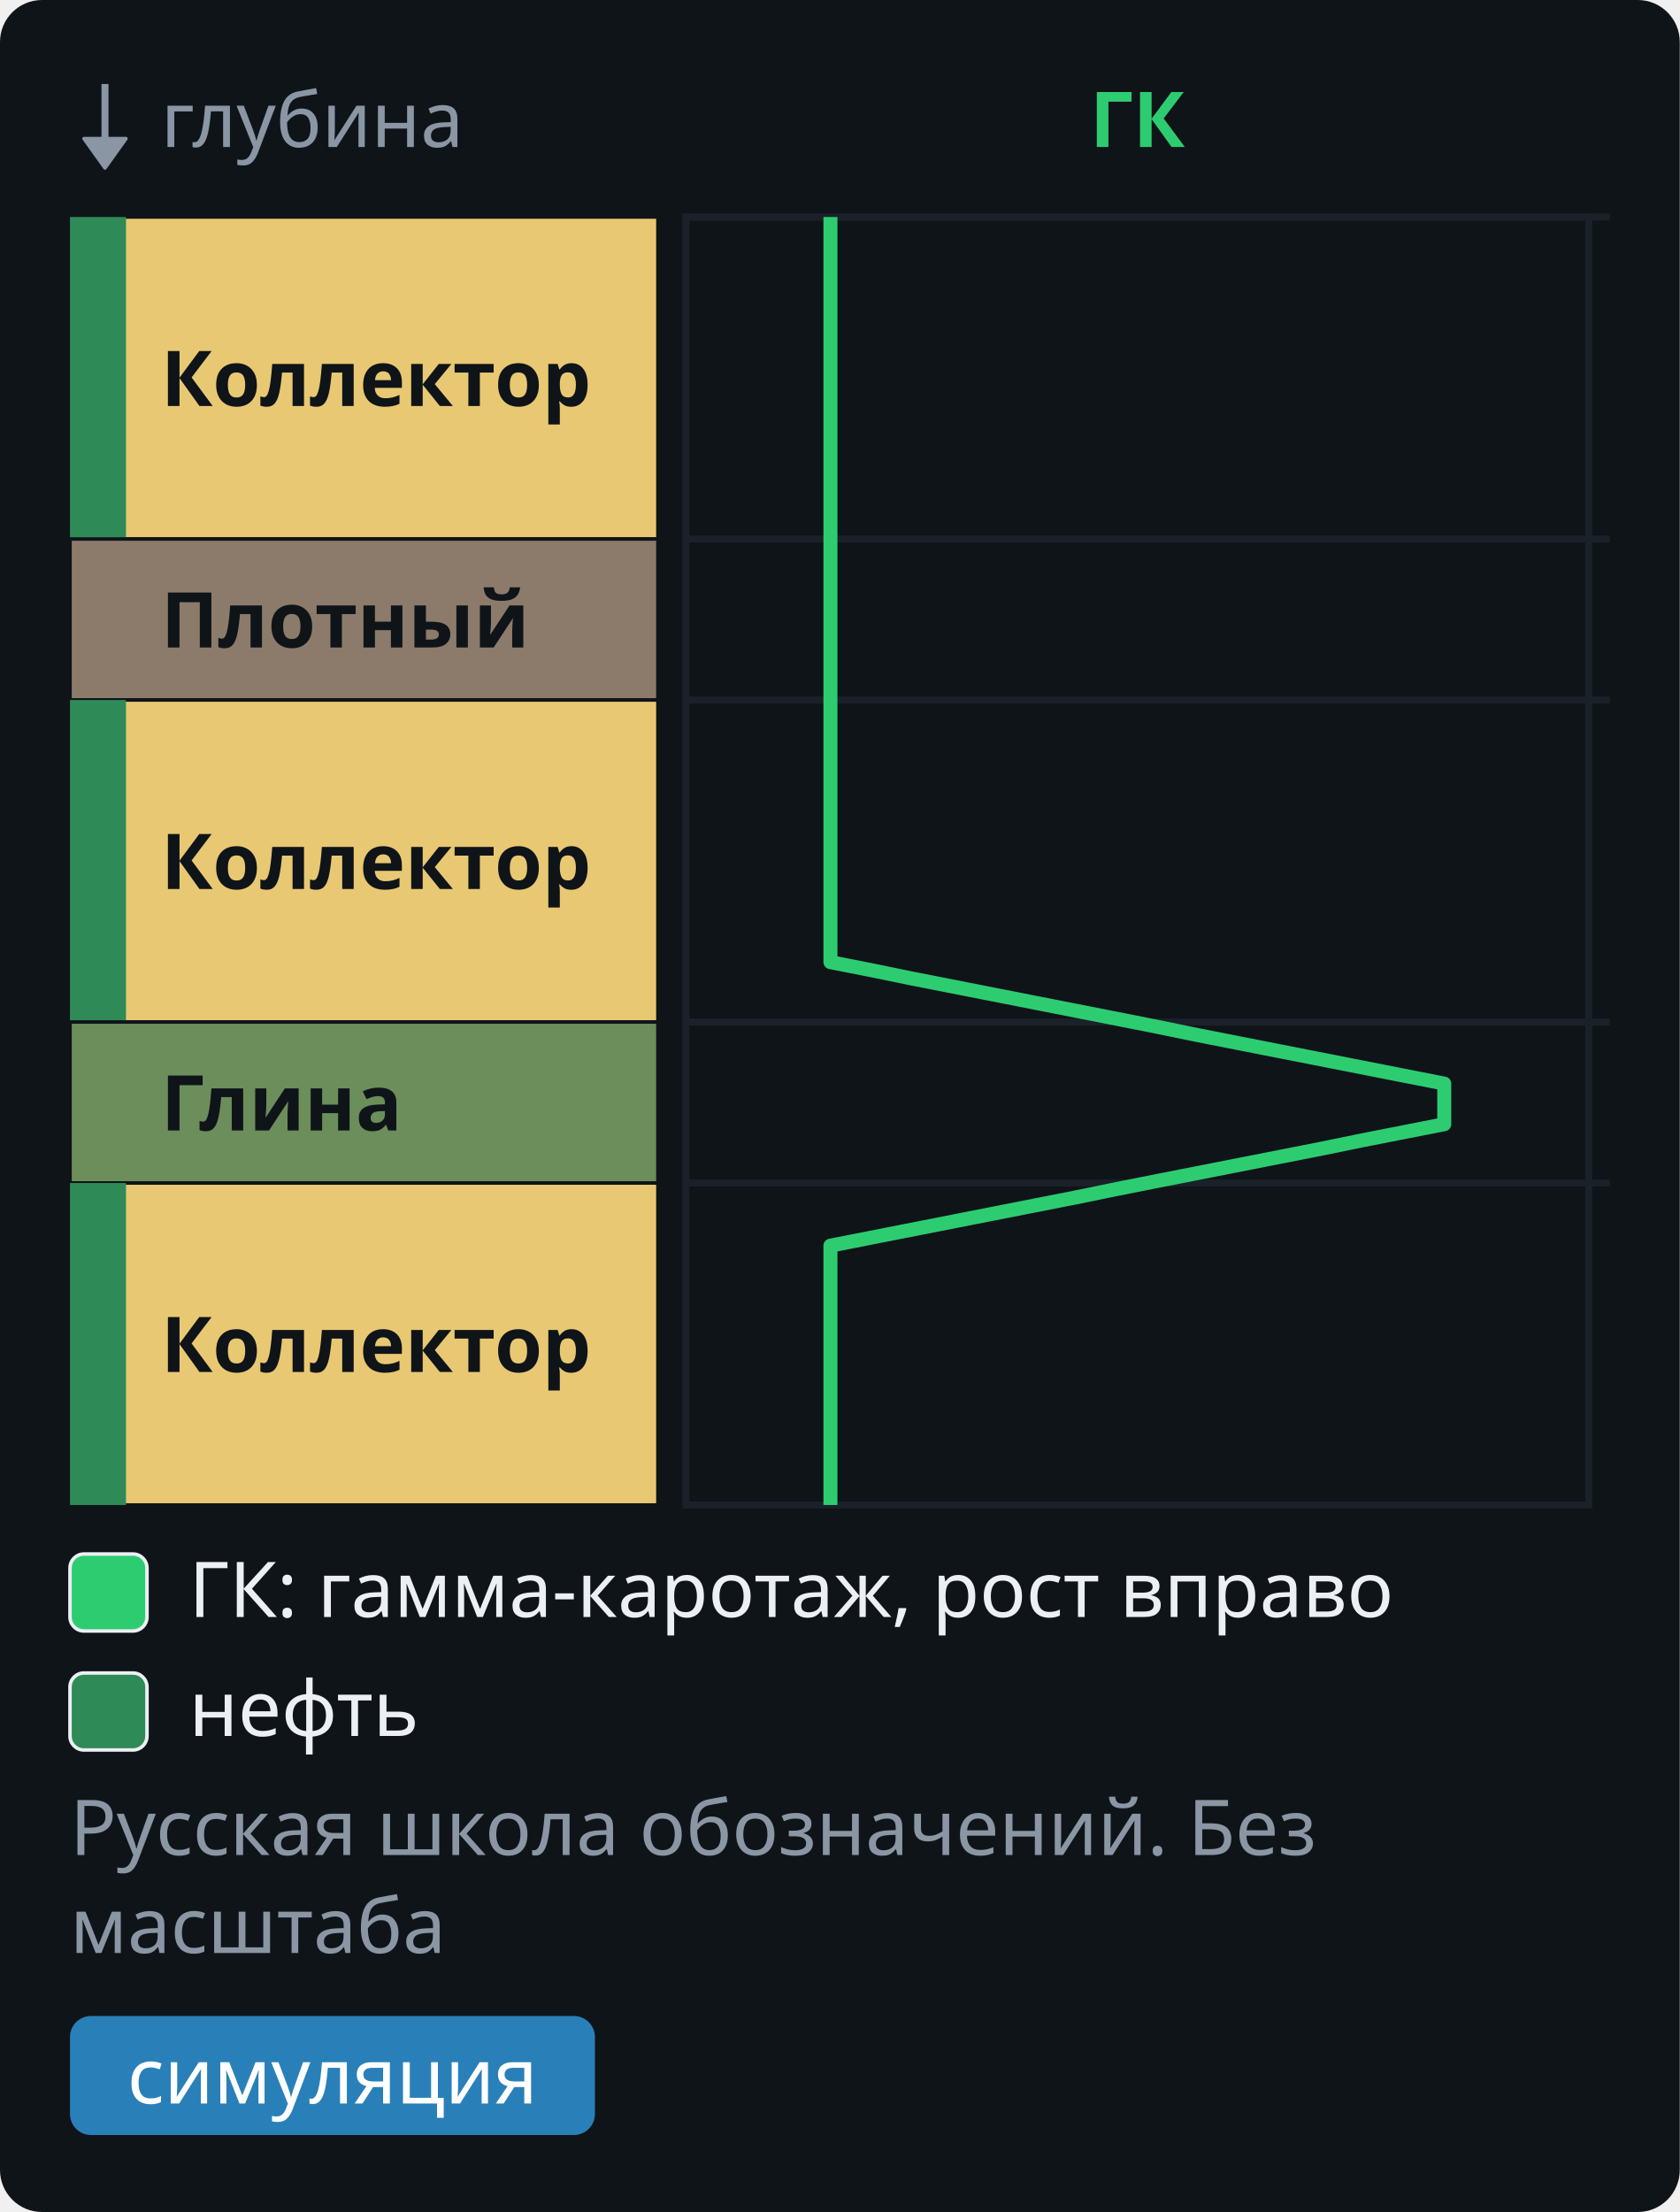
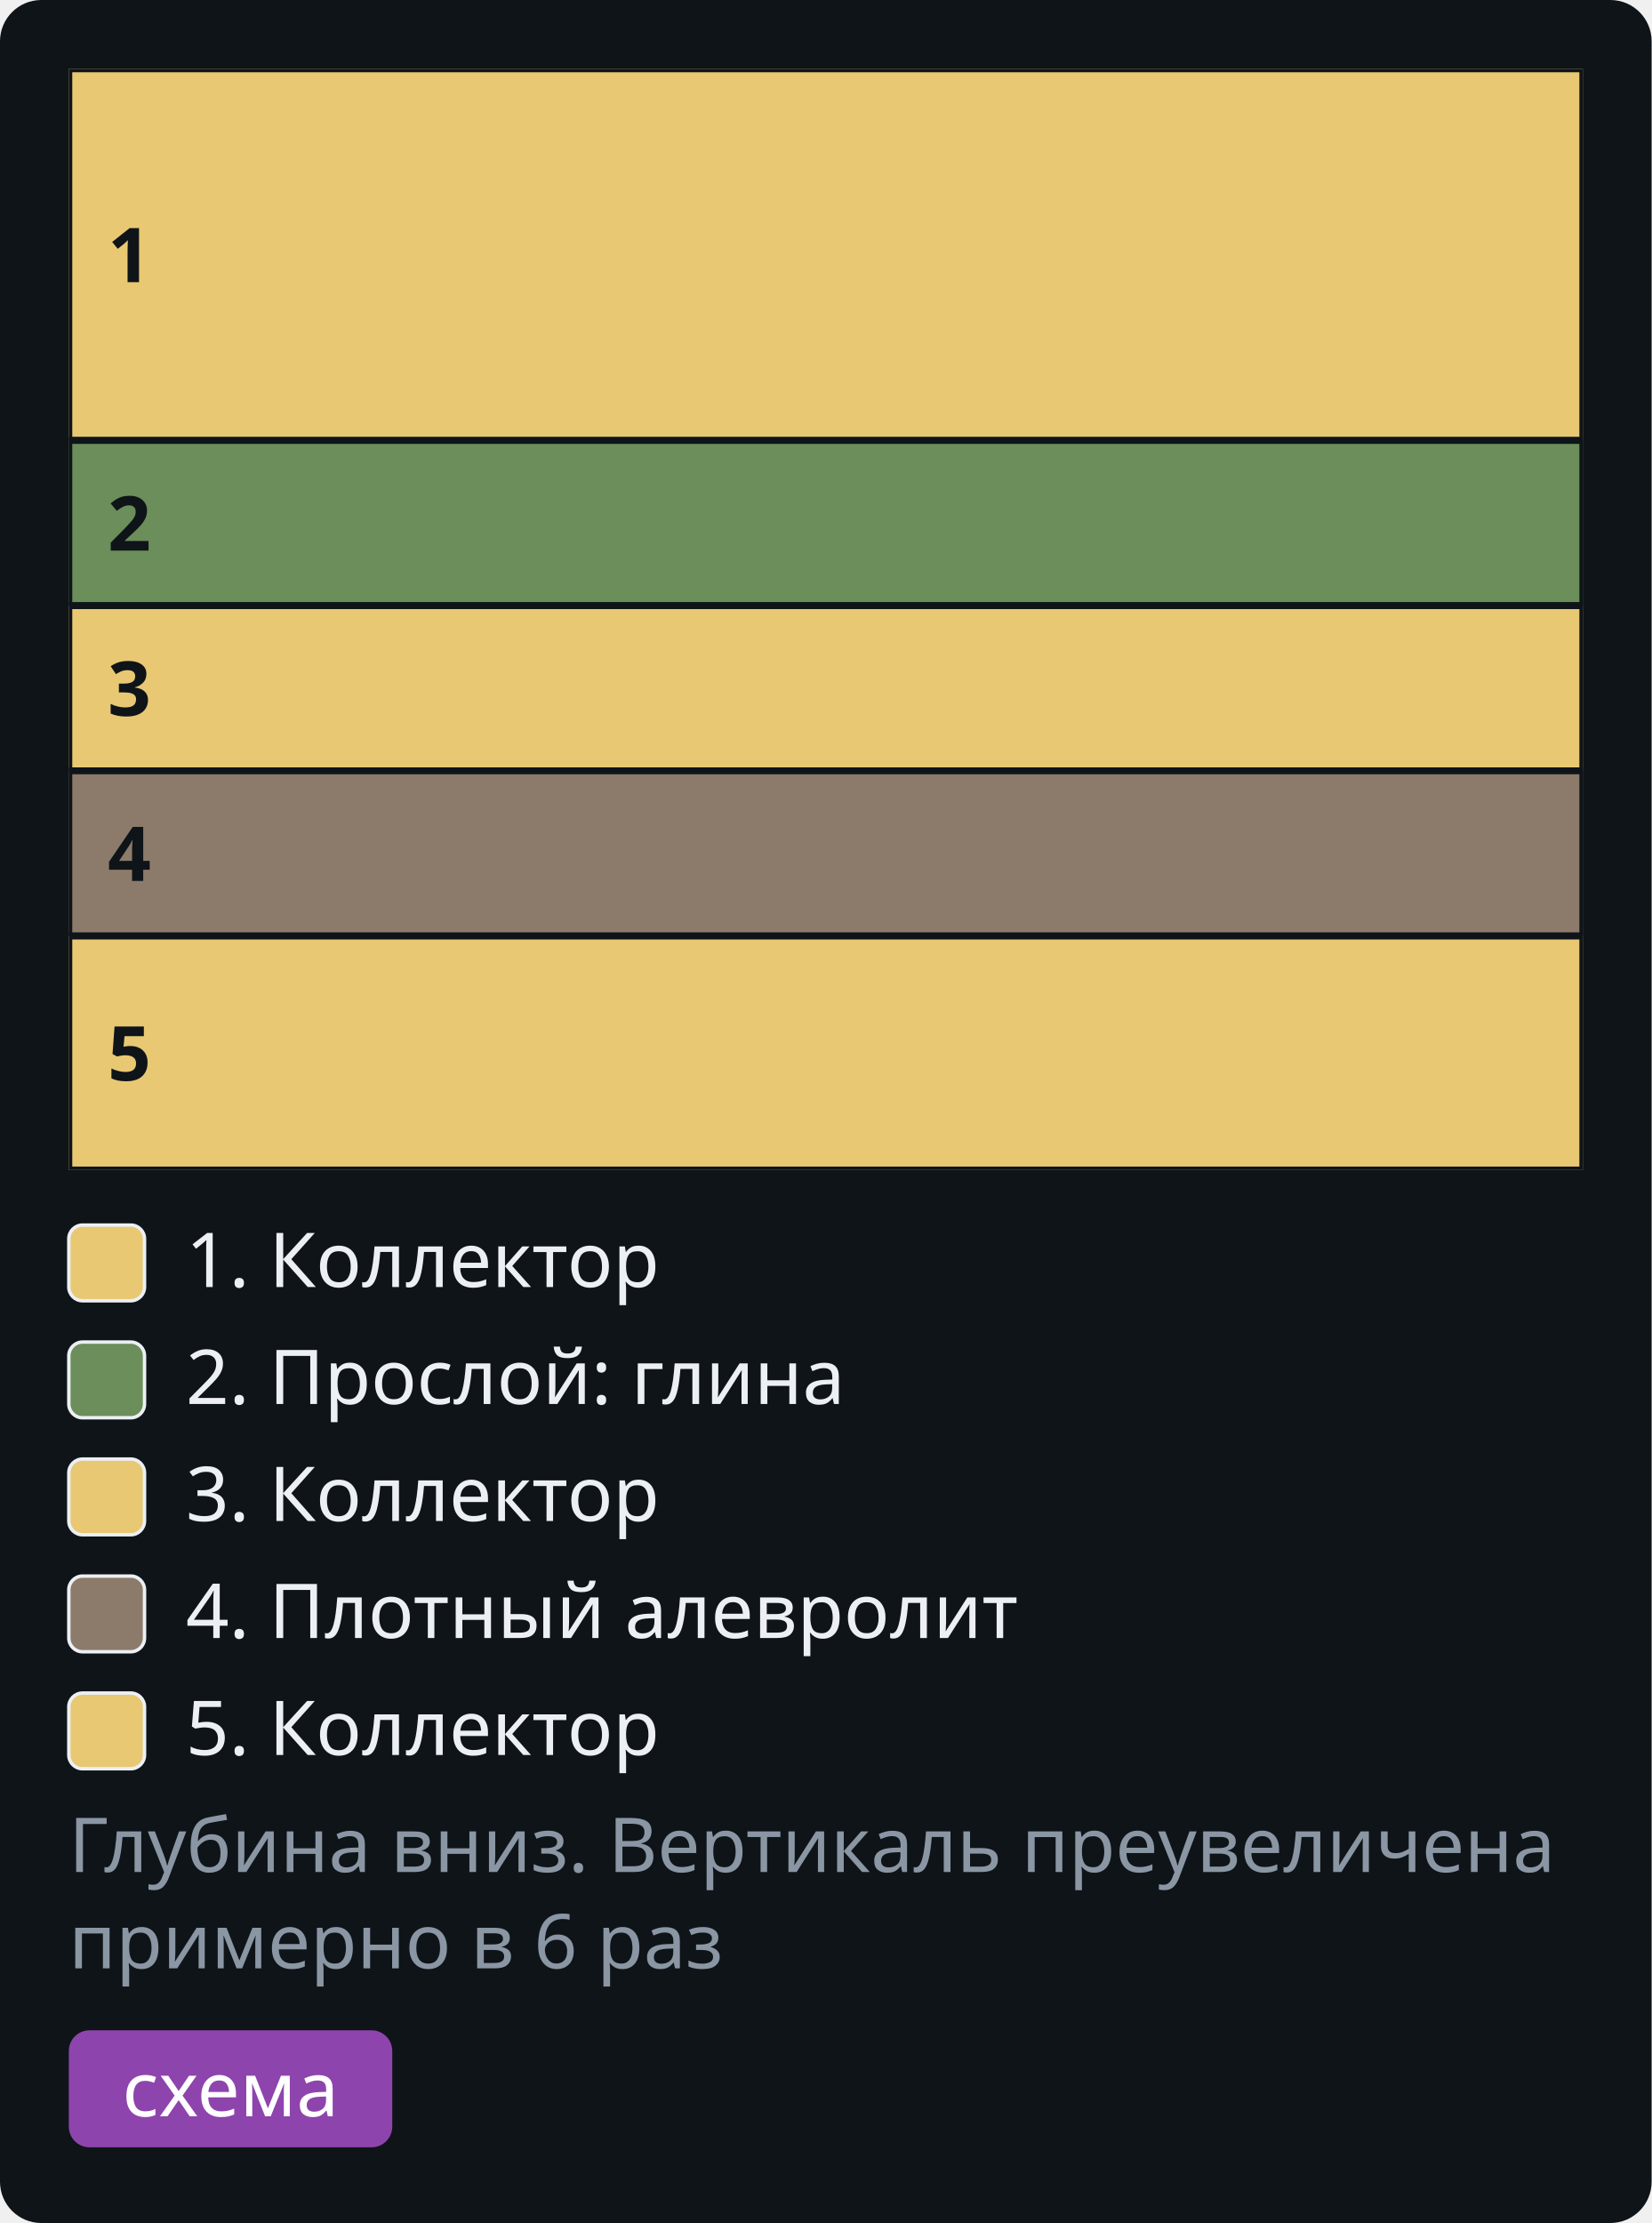
- <svg xmlns="http://www.w3.org/2000/svg" viewBox="0 0 480 632" width="480" height="632" font-family="Segoe UI, sans-serif" role="img">
-   <rect x="0.0" y="0.0" width="480.0" height="632.0" rx="12" fill="#0F1419" stroke="none" />
-   <text x="46.0" y="42.0" fill="#8A96A3" font-size="22" font-weight="400" text-anchor="start">глубина</text>
-   <line x1="30.0" y1="24.0" x2="30.0" y2="39.6" stroke="#8A96A3" stroke-width="2" />
-   <path d="M30.0,48.0 L24.0,39.6 L36.0,39.6 Z" fill="#8A96A3" stroke="#8A96A3" stroke-width="1" stroke-linejoin="round" />
-   <rect x="20.0" y="62.0" width="168.0" height="92.0" rx="0" fill="#E8C872" stroke="#0F1419" />
-   <rect x="20.0" y="62.0" width="16.0" height="92.0" rx="0" fill="#2E8B57" stroke="none" />
-   <text x="46.0" y="116.0" fill="#0F1419" font-size="22" font-weight="600" text-anchor="start">Коллектор</text>
-   <line x1="196.0" y1="62.0" x2="460.0" y2="62.0" stroke="#1A2129" stroke-width="2" />
-   <rect x="20.0" y="154.0" width="168.0" height="46.0" rx="0" fill="#8C7B6B" stroke="#0F1419" />
-   <text x="46.0" y="185.0" fill="#0F1419" font-size="22" font-weight="600" text-anchor="start">Плотный</text>
-   <line x1="196.0" y1="154.0" x2="460.0" y2="154.0" stroke="#1A2129" stroke-width="2" />
-   <rect x="20.0" y="200.0" width="168.0" height="92.0" rx="0" fill="#E8C872" stroke="#0F1419" />
-   <rect x="20.0" y="200.0" width="16.0" height="92.0" rx="0" fill="#2E8B57" stroke="none" />
-   <text x="46.0" y="254.0" fill="#0F1419" font-size="22" font-weight="600" text-anchor="start">Коллектор</text>
-   <line x1="196.0" y1="200.0" x2="460.0" y2="200.0" stroke="#1A2129" stroke-width="2" />
-   <rect x="20.0" y="292.0" width="168.0" height="46.0" rx="0" fill="#6B8E5A" stroke="#0F1419" />
-   <text x="46.0" y="323.0" fill="#0F1419" font-size="22" font-weight="600" text-anchor="start">Глина</text>
-   <line x1="196.0" y1="292.0" x2="460.0" y2="292.0" stroke="#1A2129" stroke-width="2" />
-   <rect x="20.0" y="338.0" width="168.0" height="92.0" rx="0" fill="#E8C872" stroke="#0F1419" />
-   <rect x="20.0" y="338.0" width="16.0" height="92.0" rx="0" fill="#2E8B57" stroke="none" />
-   <text x="46.0" y="392.0" fill="#0F1419" font-size="22" font-weight="600" text-anchor="start">Коллектор</text>
-   <line x1="196.0" y1="338.0" x2="460.0" y2="338.0" stroke="#1A2129" stroke-width="2" />
-   <rect x="196.0" y="62.0" width="258.0" height="368.0" rx="0" fill="none" stroke="#1A2129" stroke-width="2" />
-   <text x="325.0" y="42.0" fill="#2ECC71" font-size="22" font-weight="600" text-anchor="middle">ГК</text>
-   <path d="M237.3,62.0 L237.3,64.3 L237.3,66.6 L237.3,68.9 L237.3,71.3 L237.3,73.6 L237.3,75.9 L237.3,78.2 L237.3,80.5 L237.3,82.8 L237.3,85.1 L237.3,87.5 L237.3,89.8 L237.3,92.1 L237.3,94.4 L237.3,96.7 L237.3,99.0 L237.3,101.3 L237.3,103.7 L237.3,106.0 L237.3,108.3 L237.3,110.6 L237.3,112.9 L237.3,115.2 L237.3,117.5 L237.3,119.9 L237.3,122.2 L237.3,124.5 L237.3,126.8 L237.3,129.1 L237.3,131.4 L237.3,133.7 L237.3,136.1 L237.3,138.4 L237.3,140.7 L237.3,143.0 L237.3,145.3 L237.3,147.6 L237.3,149.9 L237.3,152.3 L237.3,154.6 L237.3,156.9 L237.3,159.2 L237.3,161.5 L237.3,163.8 L237.3,166.2 L237.3,168.5 L237.3,170.8 L237.3,173.1 L237.3,175.4 L237.3,177.7 L237.3,180.0 L237.3,182.4 L237.3,184.7 L237.3,187.0 L237.3,189.3 L237.3,191.6 L237.3,193.9 L237.3,196.2 L237.3,198.6 L237.3,200.9 L237.3,203.2 L237.3,205.5 L237.3,207.8 L237.3,210.1 L237.3,212.4 L237.3,214.8 L237.3,217.1 L237.3,219.4 L237.3,221.7 L237.3,224.0 L237.3,226.3 L237.3,228.6 L237.3,231.0 L237.3,233.3 L237.3,235.6 L237.3,237.9 L237.3,240.2 L237.3,242.5 L237.3,244.8 L237.3,247.2 L237.3,249.5 L237.3,251.8 L237.3,254.1 L237.3,256.4 L237.3,258.7 L237.3,261.0 L237.3,263.4 L237.3,265.7 L237.3,268.0 L237.3,270.3 L237.3,272.6 L237.3,274.9 L249.0,277.2 L260.7,279.6 L272.4,281.9 L284.1,284.2 L295.8,286.5 L307.5,288.8 L319.2,291.1 L330.8,293.4 L342.5,295.8 L354.2,298.1 L365.9,300.4 L377.6,302.7 L389.3,305.0 L401.0,307.3 L412.7,309.6 L412.7,312.0 L412.7,314.3 L412.7,316.6 L412.7,318.9 L412.7,321.2 L401.0,323.5 L389.3,325.8 L377.6,328.2 L365.9,330.5 L354.2,332.8 L342.5,335.1 L330.8,337.4 L319.2,339.7 L307.5,342.1 L295.8,344.4 L284.1,346.7 L272.4,349.0 L260.7,351.3 L249.0,353.6 L237.3,355.9 L237.3,358.3 L237.3,360.6 L237.3,362.9 L237.3,365.2 L237.3,367.5 L237.3,369.8 L237.3,372.1 L237.3,374.5 L237.3,376.8 L237.3,379.1 L237.3,381.4 L237.3,383.7 L237.3,386.0 L237.3,388.3 L237.3,390.7 L237.3,393.0 L237.3,395.3 L237.3,397.6 L237.3,399.9 L237.3,402.2 L237.3,404.5 L237.3,406.9 L237.3,409.2 L237.3,411.5 L237.3,413.8 L237.3,416.1 L237.3,418.4 L237.3,420.7 L237.3,423.1 L237.3,425.4 L237.3,427.7 L237.3,430.0" fill="none" stroke="#2ECC71" stroke-width="4" stroke-linejoin="round" />
-   <rect x="20.0" y="444.0" width="22.0" height="22.0" rx="4" fill="#2ECC71" stroke="#ECEFF4" />
-   <text x="54.0" y="462.0" fill="#ECEFF4" font-size="22" font-weight="400" text-anchor="start">ГК: гамма-каротаж, рост вправо</text>
-   <rect x="20.0" y="478.0" width="22.0" height="22.0" rx="4" fill="#2E8B57" stroke="#ECEFF4" />
-   <text x="54.0" y="496.0" fill="#ECEFF4" font-size="22" font-weight="400" text-anchor="start">нефть</text>
-   <text x="20.0" y="530.0" fill="#8A96A3" font-size="22" font-weight="400" text-anchor="start">Русская школа обозначений. Без</text>
-   <text x="20.0" y="558.0" fill="#8A96A3" font-size="22" font-weight="400" text-anchor="start">масштаба</text>
-   <rect x="20.0" y="576.0" width="150.0" height="34.0" rx="6" fill="#2980B9" stroke="none" />
-   <text x="95.0" y="601.0" fill="#FFFFFF" font-size="22" font-weight="400" text-anchor="middle">симуляция</text>
+ <svg xmlns="http://www.w3.org/2000/svg" viewBox="0 0 480 646" width="480" height="646" font-family="Segoe UI, sans-serif" role="img">
+   <rect x="0.0" y="0.0" width="480.0" height="646.0" rx="12" fill="#0F1419" stroke="none" />
+   <defs>
+     <clipPath id="frame">
+       <rect x="20" y="20" width="440" height="320" />
+     </clipPath>
+     <clipPath id="layer0">
+       <path d="M20.0,20.0 L25.5,20.0 L31.0,20.0 L36.5,20.0 L42.0,20.0 L47.5,20.0 L53.0,20.0 L58.5,20.0 L64.0,20.0 L69.5,20.0 L75.0,20.0 L80.5,20.0 L86.0,20.0 L91.5,20.0 L97.0,20.0 L102.5,20.0 L108.0,20.0 L113.5,20.0 L119.0,20.0 L124.5,20.0 L130.0,20.0 L135.5,20.0 L141.0,20.0 L146.5,20.0 L152.0,20.0 L157.5,20.0 L163.0,20.0 L168.5,20.0 L174.0,20.0 L179.5,20.0 L185.0,20.0 L190.5,20.0 L196.0,20.0 L201.5,20.0 L207.0,20.0 L212.5,20.0 L218.0,20.0 L223.5,20.0 L229.0,20.0 L234.5,20.0 L240.0,20.0 L245.5,20.0 L251.0,20.0 L256.5,20.0 L262.0,20.0 L267.5,20.0 L273.0,20.0 L278.5,20.0 L284.0,20.0 L289.5,20.0 L295.0,20.0 L300.5,20.0 L306.0,20.0 L311.5,20.0 L317.0,20.0 L322.5,20.0 L328.0,20.0 L333.5,20.0 L339.0,20.0 L344.5,20.0 L350.0,20.0 L355.5,20.0 L361.0,20.0 L366.5,20.0 L372.0,20.0 L377.5,20.0 L383.0,20.0 L388.5,20.0 L394.0,20.0 L399.5,20.0 L405.0,20.0 L410.5,20.0 L416.0,20.0 L421.5,20.0 L427.0,20.0 L432.5,20.0 L438.0,20.0 L443.5,20.0 L449.0,20.0 L454.5,20.0 L460.0,20.0 L460.0,128.0 L454.5,128.0 L449.0,128.0 L443.5,128.0 L438.0,128.0 L432.5,128.0 L427.0,128.0 L421.5,128.0 L416.0,128.0 L410.5,128.0 L405.0,128.0 L399.5,128.0 L394.0,128.0 L388.5,128.0 L383.0,128.0 L377.5,128.0 L372.0,128.0 L366.5,128.0 L361.0,128.0 L355.5,128.0 L350.0,128.0 L344.5,128.0 L339.0,128.0 L333.5,128.0 L328.0,128.0 L322.5,128.0 L317.0,128.0 L311.5,128.0 L306.0,128.0 L300.5,128.0 L295.0,128.0 L289.5,128.0 L284.0,128.0 L278.5,128.0 L273.0,128.0 L267.5,128.0 L262.0,128.0 L256.5,128.0 L251.0,128.0 L245.5,128.0 L240.0,128.0 L234.5,128.0 L229.0,128.0 L223.5,128.0 L218.0,128.0 L212.5,128.0 L207.0,128.0 L201.5,128.0 L196.0,128.0 L190.5,128.0 L185.0,128.0 L179.5,128.0 L174.0,128.0 L168.5,128.0 L163.0,128.0 L157.5,128.0 L152.0,128.0 L146.5,128.0 L141.0,128.0 L135.5,128.0 L130.0,128.0 L124.5,128.0 L119.0,128.0 L113.5,128.0 L108.0,128.0 L102.5,128.0 L97.0,128.0 L91.5,128.0 L86.0,128.0 L80.5,128.0 L75.0,128.0 L69.5,128.0 L64.0,128.0 L58.5,128.0 L53.0,128.0 L47.5,128.0 L42.0,128.0 L36.5,128.0 L31.0,128.0 L25.5,128.0 L20.0,128.0 Z" fill="none" stroke="none" stroke-width="0" stroke-linejoin="round" />
+     </clipPath>
+     <clipPath id="layer1">
+       <path d="M20.0,128.0 L25.5,128.0 L31.0,128.0 L36.5,128.0 L42.0,128.0 L47.5,128.0 L53.0,128.0 L58.5,128.0 L64.0,128.0 L69.5,128.0 L75.0,128.0 L80.5,128.0 L86.0,128.0 L91.5,128.0 L97.0,128.0 L102.5,128.0 L108.0,128.0 L113.5,128.0 L119.0,128.0 L124.5,128.0 L130.0,128.0 L135.5,128.0 L141.0,128.0 L146.5,128.0 L152.0,128.0 L157.5,128.0 L163.0,128.0 L168.5,128.0 L174.0,128.0 L179.5,128.0 L185.0,128.0 L190.5,128.0 L196.0,128.0 L201.5,128.0 L207.0,128.0 L212.5,128.0 L218.0,128.0 L223.5,128.0 L229.0,128.0 L234.5,128.0 L240.0,128.0 L245.5,128.0 L251.0,128.0 L256.5,128.0 L262.0,128.0 L267.5,128.0 L273.0,128.0 L278.5,128.0 L284.0,128.0 L289.5,128.0 L295.0,128.0 L300.5,128.0 L306.0,128.0 L311.5,128.0 L317.0,128.0 L322.5,128.0 L328.0,128.0 L333.5,128.0 L339.0,128.0 L344.5,128.0 L350.0,128.0 L355.5,128.0 L361.0,128.0 L366.5,128.0 L372.0,128.0 L377.5,128.0 L383.0,128.0 L388.5,128.0 L394.0,128.0 L399.5,128.0 L405.0,128.0 L410.5,128.0 L416.0,128.0 L421.5,128.0 L427.0,128.0 L432.5,128.0 L438.0,128.0 L443.5,128.0 L449.0,128.0 L454.5,128.0 L460.0,128.0 L460.0,176.0 L454.5,176.0 L449.0,176.0 L443.5,176.0 L438.0,176.0 L432.5,176.0 L427.0,176.0 L421.5,176.0 L416.0,176.0 L410.5,176.0 L405.0,176.0 L399.5,176.0 L394.0,176.0 L388.5,176.0 L383.0,176.0 L377.5,176.0 L372.0,176.0 L366.5,176.0 L361.0,176.0 L355.5,176.0 L350.0,176.0 L344.5,176.0 L339.0,176.0 L333.5,176.0 L328.0,176.0 L322.5,176.0 L317.0,176.0 L311.5,176.0 L306.0,176.0 L300.5,176.0 L295.0,176.0 L289.5,176.0 L284.0,176.0 L278.5,176.0 L273.0,176.0 L267.5,176.0 L262.0,176.0 L256.5,176.0 L251.0,176.0 L245.5,176.0 L240.0,176.0 L234.5,176.0 L229.0,176.0 L223.5,176.0 L218.0,176.0 L212.5,176.0 L207.0,176.0 L201.5,176.0 L196.0,176.0 L190.5,176.0 L185.0,176.0 L179.5,176.0 L174.0,176.0 L168.5,176.0 L163.0,176.0 L157.5,176.0 L152.0,176.0 L146.5,176.0 L141.0,176.0 L135.5,176.0 L130.0,176.0 L124.5,176.0 L119.0,176.0 L113.5,176.0 L108.0,176.0 L102.5,176.0 L97.0,176.0 L91.5,176.0 L86.0,176.0 L80.5,176.0 L75.0,176.0 L69.5,176.0 L64.0,176.0 L58.5,176.0 L53.0,176.0 L47.5,176.0 L42.0,176.0 L36.5,176.0 L31.0,176.0 L25.5,176.0 L20.0,176.0 Z" fill="none" stroke="none" stroke-width="0" stroke-linejoin="round" />
+     </clipPath>
+     <clipPath id="layer2">
+       <path d="M20.0,176.0 L25.5,176.0 L31.0,176.0 L36.5,176.0 L42.0,176.0 L47.5,176.0 L53.0,176.0 L58.5,176.0 L64.0,176.0 L69.5,176.0 L75.0,176.0 L80.5,176.0 L86.0,176.0 L91.5,176.0 L97.0,176.0 L102.5,176.0 L108.0,176.0 L113.5,176.0 L119.0,176.0 L124.5,176.0 L130.0,176.0 L135.5,176.0 L141.0,176.0 L146.5,176.0 L152.0,176.0 L157.5,176.0 L163.0,176.0 L168.5,176.0 L174.0,176.0 L179.5,176.0 L185.0,176.0 L190.5,176.0 L196.0,176.0 L201.5,176.0 L207.0,176.0 L212.5,176.0 L218.0,176.0 L223.5,176.0 L229.0,176.0 L234.5,176.0 L240.0,176.0 L245.5,176.0 L251.0,176.0 L256.5,176.0 L262.0,176.0 L267.5,176.0 L273.0,176.0 L278.5,176.0 L284.0,176.0 L289.5,176.0 L295.0,176.0 L300.5,176.0 L306.0,176.0 L311.5,176.0 L317.0,176.0 L322.5,176.0 L328.0,176.0 L333.5,176.0 L339.0,176.0 L344.5,176.0 L350.0,176.0 L355.5,176.0 L361.0,176.0 L366.5,176.0 L372.0,176.0 L377.5,176.0 L383.0,176.0 L388.5,176.0 L394.0,176.0 L399.5,176.0 L405.0,176.0 L410.5,176.0 L416.0,176.0 L421.5,176.0 L427.0,176.0 L432.5,176.0 L438.0,176.0 L443.5,176.0 L449.0,176.0 L454.5,176.0 L460.0,176.0 L460.0,224.0 L454.5,224.0 L449.0,224.0 L443.5,224.0 L438.0,224.0 L432.5,224.0 L427.0,224.0 L421.5,224.0 L416.0,224.0 L410.5,224.0 L405.0,224.0 L399.5,224.0 L394.0,224.0 L388.5,224.0 L383.0,224.0 L377.5,224.0 L372.0,224.0 L366.5,224.0 L361.0,224.0 L355.5,224.0 L350.0,224.0 L344.5,224.0 L339.0,224.0 L333.5,224.0 L328.0,224.0 L322.5,224.0 L317.0,224.0 L311.5,224.0 L306.0,224.0 L300.5,224.0 L295.0,224.0 L289.5,224.0 L284.0,224.0 L278.5,224.0 L273.0,224.0 L267.5,224.0 L262.0,224.0 L256.5,224.0 L251.0,224.0 L245.5,224.0 L240.0,224.0 L234.5,224.0 L229.0,224.0 L223.5,224.0 L218.0,224.0 L212.5,224.0 L207.0,224.0 L201.5,224.0 L196.0,224.0 L190.5,224.0 L185.0,224.0 L179.5,224.0 L174.0,224.0 L168.5,224.0 L163.0,224.0 L157.5,224.0 L152.0,224.0 L146.5,224.0 L141.0,224.0 L135.5,224.0 L130.0,224.0 L124.5,224.0 L119.0,224.0 L113.5,224.0 L108.0,224.0 L102.5,224.0 L97.0,224.0 L91.5,224.0 L86.0,224.0 L80.5,224.0 L75.0,224.0 L69.5,224.0 L64.0,224.0 L58.5,224.0 L53.0,224.0 L47.5,224.0 L42.0,224.0 L36.5,224.0 L31.0,224.0 L25.5,224.0 L20.0,224.0 Z" fill="none" stroke="none" stroke-width="0" stroke-linejoin="round" />
+     </clipPath>
+     <clipPath id="layer3">
+       <path d="M20.0,224.0 L25.5,224.0 L31.0,224.0 L36.5,224.0 L42.0,224.0 L47.5,224.0 L53.0,224.0 L58.5,224.0 L64.0,224.0 L69.5,224.0 L75.0,224.0 L80.5,224.0 L86.0,224.0 L91.5,224.0 L97.0,224.0 L102.5,224.0 L108.0,224.0 L113.5,224.0 L119.0,224.0 L124.5,224.0 L130.0,224.0 L135.5,224.0 L141.0,224.0 L146.5,224.0 L152.0,224.0 L157.5,224.0 L163.0,224.0 L168.5,224.0 L174.0,224.0 L179.5,224.0 L185.0,224.0 L190.5,224.0 L196.0,224.0 L201.5,224.0 L207.0,224.0 L212.5,224.0 L218.0,224.0 L223.5,224.0 L229.0,224.0 L234.5,224.0 L240.0,224.0 L245.5,224.0 L251.0,224.0 L256.5,224.0 L262.0,224.0 L267.5,224.0 L273.0,224.0 L278.5,224.0 L284.0,224.0 L289.5,224.0 L295.0,224.0 L300.5,224.0 L306.0,224.0 L311.5,224.0 L317.0,224.0 L322.5,224.0 L328.0,224.0 L333.5,224.0 L339.0,224.0 L344.5,224.0 L350.0,224.0 L355.5,224.0 L361.0,224.0 L366.5,224.0 L372.0,224.0 L377.5,224.0 L383.0,224.0 L388.5,224.0 L394.0,224.0 L399.5,224.0 L405.0,224.0 L410.5,224.0 L416.0,224.0 L421.5,224.0 L427.0,224.0 L432.5,224.0 L438.0,224.0 L443.5,224.0 L449.0,224.0 L454.5,224.0 L460.0,224.0 L460.0,272.0 L454.5,272.0 L449.0,272.0 L443.5,272.0 L438.0,272.0 L432.5,272.0 L427.0,272.0 L421.5,272.0 L416.0,272.0 L410.5,272.0 L405.0,272.0 L399.5,272.0 L394.0,272.0 L388.5,272.0 L383.0,272.0 L377.5,272.0 L372.0,272.0 L366.5,272.0 L361.0,272.0 L355.5,272.0 L350.0,272.0 L344.5,272.0 L339.0,272.0 L333.5,272.0 L328.0,272.0 L322.5,272.0 L317.0,272.0 L311.5,272.0 L306.0,272.0 L300.5,272.0 L295.0,272.0 L289.5,272.0 L284.0,272.0 L278.5,272.0 L273.0,272.0 L267.5,272.0 L262.0,272.0 L256.5,272.0 L251.0,272.0 L245.5,272.0 L240.0,272.0 L234.5,272.0 L229.0,272.0 L223.5,272.0 L218.0,272.0 L212.5,272.0 L207.0,272.0 L201.5,272.0 L196.0,272.0 L190.5,272.0 L185.0,272.0 L179.5,272.0 L174.0,272.0 L168.5,272.0 L163.0,272.0 L157.5,272.0 L152.0,272.0 L146.5,272.0 L141.0,272.0 L135.5,272.0 L130.0,272.0 L124.5,272.0 L119.0,272.0 L113.5,272.0 L108.0,272.0 L102.5,272.0 L97.0,272.0 L91.5,272.0 L86.0,272.0 L80.5,272.0 L75.0,272.0 L69.5,272.0 L64.0,272.0 L58.5,272.0 L53.0,272.0 L47.5,272.0 L42.0,272.0 L36.5,272.0 L31.0,272.0 L25.5,272.0 L20.0,272.0 Z" fill="none" stroke="none" stroke-width="0" stroke-linejoin="round" />
+     </clipPath>
+     <clipPath id="layer4">
+       <path d="M20.0,272.0 L25.5,272.0 L31.0,272.0 L36.5,272.0 L42.0,272.0 L47.5,272.0 L53.0,272.0 L58.5,272.0 L64.0,272.0 L69.5,272.0 L75.0,272.0 L80.5,272.0 L86.0,272.0 L91.5,272.0 L97.0,272.0 L102.5,272.0 L108.0,272.0 L113.5,272.0 L119.0,272.0 L124.5,272.0 L130.0,272.0 L135.5,272.0 L141.0,272.0 L146.5,272.0 L152.0,272.0 L157.5,272.0 L163.0,272.0 L168.5,272.0 L174.0,272.0 L179.5,272.0 L185.0,272.0 L190.5,272.0 L196.0,272.0 L201.5,272.0 L207.0,272.0 L212.5,272.0 L218.0,272.0 L223.5,272.0 L229.0,272.0 L234.5,272.0 L240.0,272.0 L245.5,272.0 L251.0,272.0 L256.5,272.0 L262.0,272.0 L267.5,272.0 L273.0,272.0 L278.5,272.0 L284.0,272.0 L289.5,272.0 L295.0,272.0 L300.5,272.0 L306.0,272.0 L311.5,272.0 L317.0,272.0 L322.5,272.0 L328.0,272.0 L333.5,272.0 L339.0,272.0 L344.5,272.0 L350.0,272.0 L355.5,272.0 L361.0,272.0 L366.5,272.0 L372.0,272.0 L377.5,272.0 L383.0,272.0 L388.5,272.0 L394.0,272.0 L399.5,272.0 L405.0,272.0 L410.5,272.0 L416.0,272.0 L421.5,272.0 L427.0,272.0 L432.5,272.0 L438.0,272.0 L443.5,272.0 L449.0,272.0 L454.5,272.0 L460.0,272.0 L460.0,340.0 L454.5,340.0 L449.0,340.0 L443.5,340.0 L438.0,340.0 L432.5,340.0 L427.0,340.0 L421.5,340.0 L416.0,340.0 L410.5,340.0 L405.0,340.0 L399.5,340.0 L394.0,340.0 L388.5,340.0 L383.0,340.0 L377.5,340.0 L372.0,340.0 L366.5,340.0 L361.0,340.0 L355.5,340.0 L350.0,340.0 L344.5,340.0 L339.0,340.0 L333.5,340.0 L328.0,340.0 L322.5,340.0 L317.0,340.0 L311.5,340.0 L306.0,340.0 L300.5,340.0 L295.0,340.0 L289.5,340.0 L284.0,340.0 L278.5,340.0 L273.0,340.0 L267.5,340.0 L262.0,340.0 L256.5,340.0 L251.0,340.0 L245.5,340.0 L240.0,340.0 L234.5,340.0 L229.0,340.0 L223.5,340.0 L218.0,340.0 L212.5,340.0 L207.0,340.0 L201.5,340.0 L196.0,340.0 L190.5,340.0 L185.0,340.0 L179.5,340.0 L174.0,340.0 L168.5,340.0 L163.0,340.0 L157.5,340.0 L152.0,340.0 L146.5,340.0 L141.0,340.0 L135.5,340.0 L130.0,340.0 L124.5,340.0 L119.0,340.0 L113.5,340.0 L108.0,340.0 L102.5,340.0 L97.0,340.0 L91.5,340.0 L86.0,340.0 L80.5,340.0 L75.0,340.0 L69.5,340.0 L64.0,340.0 L58.5,340.0 L53.0,340.0 L47.5,340.0 L42.0,340.0 L36.5,340.0 L31.0,340.0 L25.5,340.0 L20.0,340.0 Z" fill="none" stroke="none" stroke-width="0" stroke-linejoin="round" />
+     </clipPath>
+   </defs>
+   <g clip-path="url(#frame)">
+     <path d="M20.0,20.0 L25.5,20.0 L31.0,20.0 L36.5,20.0 L42.0,20.0 L47.5,20.0 L53.0,20.0 L58.5,20.0 L64.0,20.0 L69.5,20.0 L75.0,20.0 L80.5,20.0 L86.0,20.0 L91.5,20.0 L97.0,20.0 L102.5,20.0 L108.0,20.0 L113.5,20.0 L119.0,20.0 L124.5,20.0 L130.0,20.0 L135.5,20.0 L141.0,20.0 L146.5,20.0 L152.0,20.0 L157.5,20.0 L163.0,20.0 L168.5,20.0 L174.0,20.0 L179.5,20.0 L185.0,20.0 L190.5,20.0 L196.0,20.0 L201.5,20.0 L207.0,20.0 L212.5,20.0 L218.0,20.0 L223.5,20.0 L229.0,20.0 L234.5,20.0 L240.0,20.0 L245.5,20.0 L251.0,20.0 L256.5,20.0 L262.0,20.0 L267.5,20.0 L273.0,20.0 L278.5,20.0 L284.0,20.0 L289.5,20.0 L295.0,20.0 L300.5,20.0 L306.0,20.0 L311.5,20.0 L317.0,20.0 L322.5,20.0 L328.0,20.0 L333.5,20.0 L339.0,20.0 L344.5,20.0 L350.0,20.0 L355.5,20.0 L361.0,20.0 L366.5,20.0 L372.0,20.0 L377.5,20.0 L383.0,20.0 L388.5,20.0 L394.0,20.0 L399.5,20.0 L405.0,20.0 L410.5,20.0 L416.0,20.0 L421.5,20.0 L427.0,20.0 L432.5,20.0 L438.0,20.0 L443.5,20.0 L449.0,20.0 L454.5,20.0 L460.0,20.0 L460.0,128.0 L454.5,128.0 L449.0,128.0 L443.5,128.0 L438.0,128.0 L432.5,128.0 L427.0,128.0 L421.5,128.0 L416.0,128.0 L410.5,128.0 L405.0,128.0 L399.5,128.0 L394.0,128.0 L388.5,128.0 L383.0,128.0 L377.5,128.0 L372.0,128.0 L366.5,128.0 L361.0,128.0 L355.5,128.0 L350.0,128.0 L344.5,128.0 L339.0,128.0 L333.5,128.0 L328.0,128.0 L322.5,128.0 L317.0,128.0 L311.5,128.0 L306.0,128.0 L300.5,128.0 L295.0,128.0 L289.5,128.0 L284.0,128.0 L278.5,128.0 L273.0,128.0 L267.5,128.0 L262.0,128.0 L256.5,128.0 L251.0,128.0 L245.5,128.0 L240.0,128.0 L234.5,128.0 L229.0,128.0 L223.5,128.0 L218.0,128.0 L212.5,128.0 L207.0,128.0 L201.5,128.0 L196.0,128.0 L190.5,128.0 L185.0,128.0 L179.5,128.0 L174.0,128.0 L168.5,128.0 L163.0,128.0 L157.5,128.0 L152.0,128.0 L146.5,128.0 L141.0,128.0 L135.5,128.0 L130.0,128.0 L124.5,128.0 L119.0,128.0 L113.5,128.0 L108.0,128.0 L102.5,128.0 L97.0,128.0 L91.5,128.0 L86.0,128.0 L80.5,128.0 L75.0,128.0 L69.5,128.0 L64.0,128.0 L58.5,128.0 L53.0,128.0 L47.5,128.0 L42.0,128.0 L36.5,128.0 L31.0,128.0 L25.5,128.0 L20.0,128.0 Z" fill="#E8C872" stroke="#0F1419" stroke-width="2" stroke-linejoin="round" />
+     <path d="M20.0,128.0 L25.5,128.0 L31.0,128.0 L36.5,128.0 L42.0,128.0 L47.5,128.0 L53.0,128.0 L58.5,128.0 L64.0,128.0 L69.5,128.0 L75.0,128.0 L80.5,128.0 L86.0,128.0 L91.5,128.0 L97.0,128.0 L102.5,128.0 L108.0,128.0 L113.5,128.0 L119.0,128.0 L124.5,128.0 L130.0,128.0 L135.5,128.0 L141.0,128.0 L146.5,128.0 L152.0,128.0 L157.5,128.0 L163.0,128.0 L168.5,128.0 L174.0,128.0 L179.5,128.0 L185.0,128.0 L190.5,128.0 L196.0,128.0 L201.5,128.0 L207.0,128.0 L212.5,128.0 L218.0,128.0 L223.5,128.0 L229.0,128.0 L234.5,128.0 L240.0,128.0 L245.5,128.0 L251.0,128.0 L256.5,128.0 L262.0,128.0 L267.5,128.0 L273.0,128.0 L278.5,128.0 L284.0,128.0 L289.5,128.0 L295.0,128.0 L300.5,128.0 L306.0,128.0 L311.5,128.0 L317.0,128.0 L322.5,128.0 L328.0,128.0 L333.5,128.0 L339.0,128.0 L344.5,128.0 L350.0,128.0 L355.5,128.0 L361.0,128.0 L366.5,128.0 L372.0,128.0 L377.5,128.0 L383.0,128.0 L388.5,128.0 L394.0,128.0 L399.5,128.0 L405.0,128.0 L410.5,128.0 L416.0,128.0 L421.5,128.0 L427.0,128.0 L432.5,128.0 L438.0,128.0 L443.5,128.0 L449.0,128.0 L454.5,128.0 L460.0,128.0 L460.0,176.0 L454.5,176.0 L449.0,176.0 L443.5,176.0 L438.0,176.0 L432.5,176.0 L427.0,176.0 L421.5,176.0 L416.0,176.0 L410.5,176.0 L405.0,176.0 L399.5,176.0 L394.0,176.0 L388.5,176.0 L383.0,176.0 L377.5,176.0 L372.0,176.0 L366.5,176.0 L361.0,176.0 L355.5,176.0 L350.0,176.0 L344.5,176.0 L339.0,176.0 L333.5,176.0 L328.0,176.0 L322.5,176.0 L317.0,176.0 L311.5,176.0 L306.0,176.0 L300.5,176.0 L295.0,176.0 L289.5,176.0 L284.0,176.0 L278.5,176.0 L273.0,176.0 L267.5,176.0 L262.0,176.0 L256.5,176.0 L251.0,176.0 L245.5,176.0 L240.0,176.0 L234.5,176.0 L229.0,176.0 L223.5,176.0 L218.0,176.0 L212.5,176.0 L207.0,176.0 L201.5,176.0 L196.0,176.0 L190.5,176.0 L185.0,176.0 L179.5,176.0 L174.0,176.0 L168.5,176.0 L163.0,176.0 L157.5,176.0 L152.0,176.0 L146.5,176.0 L141.0,176.0 L135.5,176.0 L130.0,176.0 L124.5,176.0 L119.0,176.0 L113.5,176.0 L108.0,176.0 L102.5,176.0 L97.0,176.0 L91.5,176.0 L86.0,176.0 L80.5,176.0 L75.0,176.0 L69.5,176.0 L64.0,176.0 L58.5,176.0 L53.0,176.0 L47.5,176.0 L42.0,176.0 L36.5,176.0 L31.0,176.0 L25.5,176.0 L20.0,176.0 Z" fill="#6B8E5A" stroke="#0F1419" stroke-width="2" stroke-linejoin="round" />
+     <path d="M20.0,176.0 L25.5,176.0 L31.0,176.0 L36.5,176.0 L42.0,176.0 L47.5,176.0 L53.0,176.0 L58.5,176.0 L64.0,176.0 L69.5,176.0 L75.0,176.0 L80.5,176.0 L86.0,176.0 L91.5,176.0 L97.0,176.0 L102.5,176.0 L108.0,176.0 L113.5,176.0 L119.0,176.0 L124.5,176.0 L130.0,176.0 L135.5,176.0 L141.0,176.0 L146.5,176.0 L152.0,176.0 L157.5,176.0 L163.0,176.0 L168.5,176.0 L174.0,176.0 L179.5,176.0 L185.0,176.0 L190.5,176.0 L196.0,176.0 L201.5,176.0 L207.0,176.0 L212.5,176.0 L218.0,176.0 L223.5,176.0 L229.0,176.0 L234.5,176.0 L240.0,176.0 L245.5,176.0 L251.0,176.0 L256.5,176.0 L262.0,176.0 L267.5,176.0 L273.0,176.0 L278.5,176.0 L284.0,176.0 L289.5,176.0 L295.0,176.0 L300.5,176.0 L306.0,176.0 L311.5,176.0 L317.0,176.0 L322.5,176.0 L328.0,176.0 L333.5,176.0 L339.0,176.0 L344.5,176.0 L350.0,176.0 L355.5,176.0 L361.0,176.0 L366.5,176.0 L372.0,176.0 L377.5,176.0 L383.0,176.0 L388.5,176.0 L394.0,176.0 L399.5,176.0 L405.0,176.0 L410.5,176.0 L416.0,176.0 L421.5,176.0 L427.0,176.0 L432.5,176.0 L438.0,176.0 L443.5,176.0 L449.0,176.0 L454.5,176.0 L460.0,176.0 L460.0,224.0 L454.5,224.0 L449.0,224.0 L443.5,224.0 L438.0,224.0 L432.5,224.0 L427.0,224.0 L421.5,224.0 L416.0,224.0 L410.5,224.0 L405.0,224.0 L399.5,224.0 L394.0,224.0 L388.5,224.0 L383.0,224.0 L377.5,224.0 L372.0,224.0 L366.5,224.0 L361.0,224.0 L355.5,224.0 L350.0,224.0 L344.5,224.0 L339.0,224.0 L333.5,224.0 L328.0,224.0 L322.5,224.0 L317.0,224.0 L311.5,224.0 L306.0,224.0 L300.5,224.0 L295.0,224.0 L289.5,224.0 L284.0,224.0 L278.5,224.0 L273.0,224.0 L267.5,224.0 L262.0,224.0 L256.5,224.0 L251.0,224.0 L245.5,224.0 L240.0,224.0 L234.5,224.0 L229.0,224.0 L223.5,224.0 L218.0,224.0 L212.5,224.0 L207.0,224.0 L201.5,224.0 L196.0,224.0 L190.5,224.0 L185.0,224.0 L179.5,224.0 L174.0,224.0 L168.5,224.0 L163.0,224.0 L157.5,224.0 L152.0,224.0 L146.5,224.0 L141.0,224.0 L135.5,224.0 L130.0,224.0 L124.5,224.0 L119.0,224.0 L113.5,224.0 L108.0,224.0 L102.5,224.0 L97.0,224.0 L91.5,224.0 L86.0,224.0 L80.5,224.0 L75.0,224.0 L69.5,224.0 L64.0,224.0 L58.5,224.0 L53.0,224.0 L47.5,224.0 L42.0,224.0 L36.5,224.0 L31.0,224.0 L25.5,224.0 L20.0,224.0 Z" fill="#E8C872" stroke="#0F1419" stroke-width="2" stroke-linejoin="round" />
+     <path d="M20.0,224.0 L25.5,224.0 L31.0,224.0 L36.5,224.0 L42.0,224.0 L47.5,224.0 L53.0,224.0 L58.5,224.0 L64.0,224.0 L69.5,224.0 L75.0,224.0 L80.5,224.0 L86.0,224.0 L91.5,224.0 L97.0,224.0 L102.5,224.0 L108.0,224.0 L113.5,224.0 L119.0,224.0 L124.5,224.0 L130.0,224.0 L135.5,224.0 L141.0,224.0 L146.5,224.0 L152.0,224.0 L157.5,224.0 L163.0,224.0 L168.5,224.0 L174.0,224.0 L179.5,224.0 L185.0,224.0 L190.5,224.0 L196.0,224.0 L201.5,224.0 L207.0,224.0 L212.5,224.0 L218.0,224.0 L223.5,224.0 L229.0,224.0 L234.5,224.0 L240.0,224.0 L245.5,224.0 L251.0,224.0 L256.5,224.0 L262.0,224.0 L267.5,224.0 L273.0,224.0 L278.5,224.0 L284.0,224.0 L289.5,224.0 L295.0,224.0 L300.5,224.0 L306.0,224.0 L311.5,224.0 L317.0,224.0 L322.5,224.0 L328.0,224.0 L333.5,224.0 L339.0,224.0 L344.5,224.0 L350.0,224.0 L355.5,224.0 L361.0,224.0 L366.5,224.0 L372.0,224.0 L377.5,224.0 L383.0,224.0 L388.5,224.0 L394.0,224.0 L399.5,224.0 L405.0,224.0 L410.5,224.0 L416.0,224.0 L421.5,224.0 L427.0,224.0 L432.5,224.0 L438.0,224.0 L443.5,224.0 L449.0,224.0 L454.5,224.0 L460.0,224.0 L460.0,272.0 L454.5,272.0 L449.0,272.0 L443.5,272.0 L438.0,272.0 L432.5,272.0 L427.0,272.0 L421.5,272.0 L416.0,272.0 L410.5,272.0 L405.0,272.0 L399.5,272.0 L394.0,272.0 L388.5,272.0 L383.0,272.0 L377.5,272.0 L372.0,272.0 L366.5,272.0 L361.0,272.0 L355.5,272.0 L350.0,272.0 L344.5,272.0 L339.0,272.0 L333.5,272.0 L328.0,272.0 L322.5,272.0 L317.0,272.0 L311.5,272.0 L306.0,272.0 L300.5,272.0 L295.0,272.0 L289.5,272.0 L284.0,272.0 L278.5,272.0 L273.0,272.0 L267.5,272.0 L262.0,272.0 L256.5,272.0 L251.0,272.0 L245.5,272.0 L240.0,272.0 L234.5,272.0 L229.0,272.0 L223.5,272.0 L218.0,272.0 L212.5,272.0 L207.0,272.0 L201.5,272.0 L196.0,272.0 L190.5,272.0 L185.0,272.0 L179.5,272.0 L174.0,272.0 L168.5,272.0 L163.0,272.0 L157.5,272.0 L152.0,272.0 L146.5,272.0 L141.0,272.0 L135.5,272.0 L130.0,272.0 L124.5,272.0 L119.0,272.0 L113.5,272.0 L108.0,272.0 L102.5,272.0 L97.0,272.0 L91.5,272.0 L86.0,272.0 L80.5,272.0 L75.0,272.0 L69.5,272.0 L64.0,272.0 L58.5,272.0 L53.0,272.0 L47.5,272.0 L42.0,272.0 L36.5,272.0 L31.0,272.0 L25.5,272.0 L20.0,272.0 Z" fill="#8C7B6B" stroke="#0F1419" stroke-width="2" stroke-linejoin="round" />
+     <path d="M20.0,272.0 L25.5,272.0 L31.0,272.0 L36.5,272.0 L42.0,272.0 L47.5,272.0 L53.0,272.0 L58.5,272.0 L64.0,272.0 L69.5,272.0 L75.0,272.0 L80.5,272.0 L86.0,272.0 L91.5,272.0 L97.0,272.0 L102.5,272.0 L108.0,272.0 L113.5,272.0 L119.0,272.0 L124.5,272.0 L130.0,272.0 L135.5,272.0 L141.0,272.0 L146.5,272.0 L152.0,272.0 L157.5,272.0 L163.0,272.0 L168.5,272.0 L174.0,272.0 L179.5,272.0 L185.0,272.0 L190.5,272.0 L196.0,272.0 L201.5,272.0 L207.0,272.0 L212.5,272.0 L218.0,272.0 L223.5,272.0 L229.0,272.0 L234.5,272.0 L240.0,272.0 L245.5,272.0 L251.0,272.0 L256.5,272.0 L262.0,272.0 L267.5,272.0 L273.0,272.0 L278.5,272.0 L284.0,272.0 L289.5,272.0 L295.0,272.0 L300.5,272.0 L306.0,272.0 L311.5,272.0 L317.0,272.0 L322.5,272.0 L328.0,272.0 L333.5,272.0 L339.0,272.0 L344.5,272.0 L350.0,272.0 L355.5,272.0 L361.0,272.0 L366.5,272.0 L372.0,272.0 L377.5,272.0 L383.0,272.0 L388.5,272.0 L394.0,272.0 L399.5,272.0 L405.0,272.0 L410.5,272.0 L416.0,272.0 L421.5,272.0 L427.0,272.0 L432.5,272.0 L438.0,272.0 L443.5,272.0 L449.0,272.0 L454.5,272.0 L460.0,272.0 L460.0,340.0 L454.5,340.0 L449.0,340.0 L443.5,340.0 L438.0,340.0 L432.5,340.0 L427.0,340.0 L421.5,340.0 L416.0,340.0 L410.5,340.0 L405.0,340.0 L399.5,340.0 L394.0,340.0 L388.5,340.0 L383.0,340.0 L377.5,340.0 L372.0,340.0 L366.5,340.0 L361.0,340.0 L355.5,340.0 L350.0,340.0 L344.5,340.0 L339.0,340.0 L333.5,340.0 L328.0,340.0 L322.5,340.0 L317.0,340.0 L311.5,340.0 L306.0,340.0 L300.5,340.0 L295.0,340.0 L289.5,340.0 L284.0,340.0 L278.5,340.0 L273.0,340.0 L267.5,340.0 L262.0,340.0 L256.5,340.0 L251.0,340.0 L245.5,340.0 L240.0,340.0 L234.5,340.0 L229.0,340.0 L223.5,340.0 L218.0,340.0 L212.5,340.0 L207.0,340.0 L201.5,340.0 L196.0,340.0 L190.5,340.0 L185.0,340.0 L179.5,340.0 L174.0,340.0 L168.5,340.0 L163.0,340.0 L157.5,340.0 L152.0,340.0 L146.5,340.0 L141.0,340.0 L135.5,340.0 L130.0,340.0 L124.5,340.0 L119.0,340.0 L113.5,340.0 L108.0,340.0 L102.5,340.0 L97.0,340.0 L91.5,340.0 L86.0,340.0 L80.5,340.0 L75.0,340.0 L69.5,340.0 L64.0,340.0 L58.5,340.0 L53.0,340.0 L47.5,340.0 L42.0,340.0 L36.5,340.0 L31.0,340.0 L25.5,340.0 L20.0,340.0 Z" fill="#E8C872" stroke="#0F1419" stroke-width="2" stroke-linejoin="round" />
+   </g>
+   <text x="37.6" y="82.0" fill="#0F1419" font-size="22" font-weight="600" text-anchor="middle">1</text>
+   <text x="37.6" y="160.0" fill="#0F1419" font-size="22" font-weight="600" text-anchor="middle">2</text>
+   <text x="37.6" y="208.0" fill="#0F1419" font-size="22" font-weight="600" text-anchor="middle">3</text>
+   <text x="37.6" y="256.0" fill="#0F1419" font-size="22" font-weight="600" text-anchor="middle">4</text>
+   <text x="37.6" y="314.0" fill="#0F1419" font-size="22" font-weight="600" text-anchor="middle">5</text>
+   <rect x="20.0" y="356.0" width="22.0" height="22.0" rx="4" fill="#E8C872" stroke="#ECEFF4" />
+   <text x="54.0" y="374.0" fill="#ECEFF4" font-size="22" font-weight="400" text-anchor="start">1. Коллектор</text>
+   <rect x="20.0" y="390.0" width="22.0" height="22.0" rx="4" fill="#6B8E5A" stroke="#ECEFF4" />
+   <text x="54.0" y="408.0" fill="#ECEFF4" font-size="22" font-weight="400" text-anchor="start">2. Прослой: глина</text>
+   <rect x="20.0" y="424.0" width="22.0" height="22.0" rx="4" fill="#E8C872" stroke="#ECEFF4" />
+   <text x="54.0" y="442.0" fill="#ECEFF4" font-size="22" font-weight="400" text-anchor="start">3. Коллектор</text>
+   <rect x="20.0" y="458.0" width="22.0" height="22.0" rx="4" fill="#8C7B6B" stroke="#ECEFF4" />
+   <text x="54.0" y="476.0" fill="#ECEFF4" font-size="22" font-weight="400" text-anchor="start">4. Плотный алевролит</text>
+   <rect x="20.0" y="492.0" width="22.0" height="22.0" rx="4" fill="#E8C872" stroke="#ECEFF4" />
+   <text x="54.0" y="510.0" fill="#ECEFF4" font-size="22" font-weight="400" text-anchor="start">5. Коллектор</text>
+   <text x="20.0" y="544.0" fill="#8A96A3" font-size="22" font-weight="400" text-anchor="start">Глубина вниз. Вертикаль преувеличена</text>
+   <text x="20.0" y="572.0" fill="#8A96A3" font-size="22" font-weight="400" text-anchor="start">примерно в 6 раз</text>
+   <rect x="20.0" y="590.0" width="94.0" height="34.0" rx="6" fill="#8E44AD" stroke="none" />
+   <text x="67.0" y="615.0" fill="#FFFFFF" font-size="22" font-weight="400" text-anchor="middle">схема</text>
</svg>
